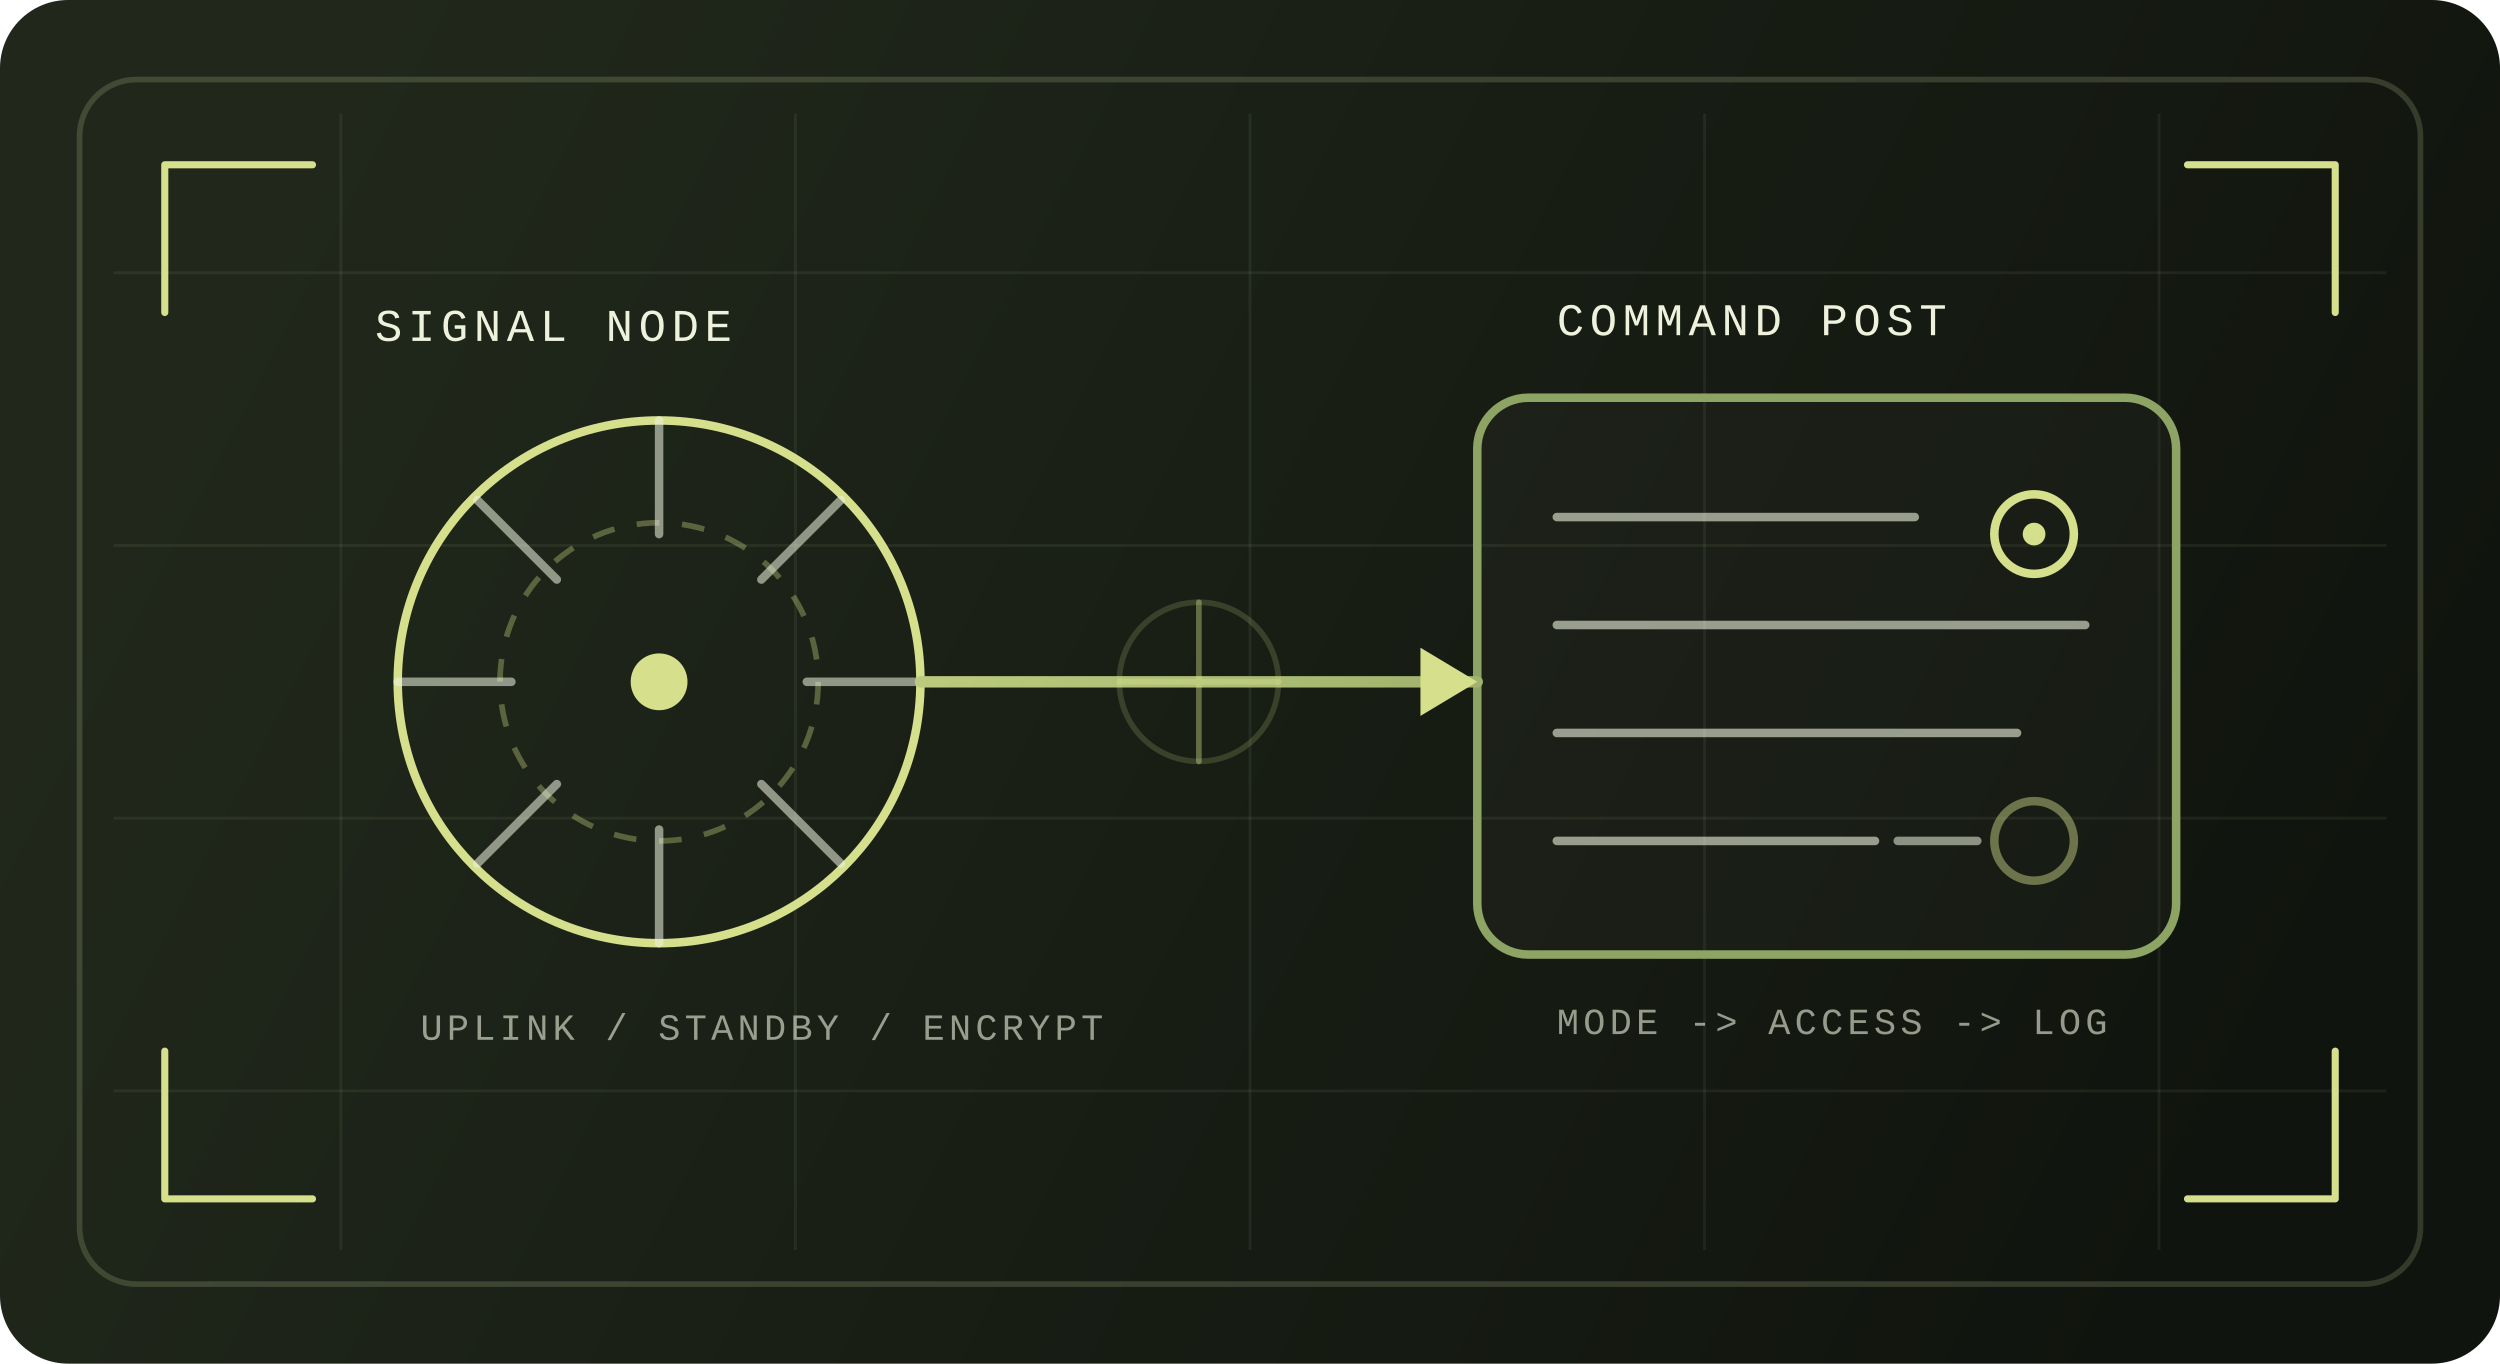
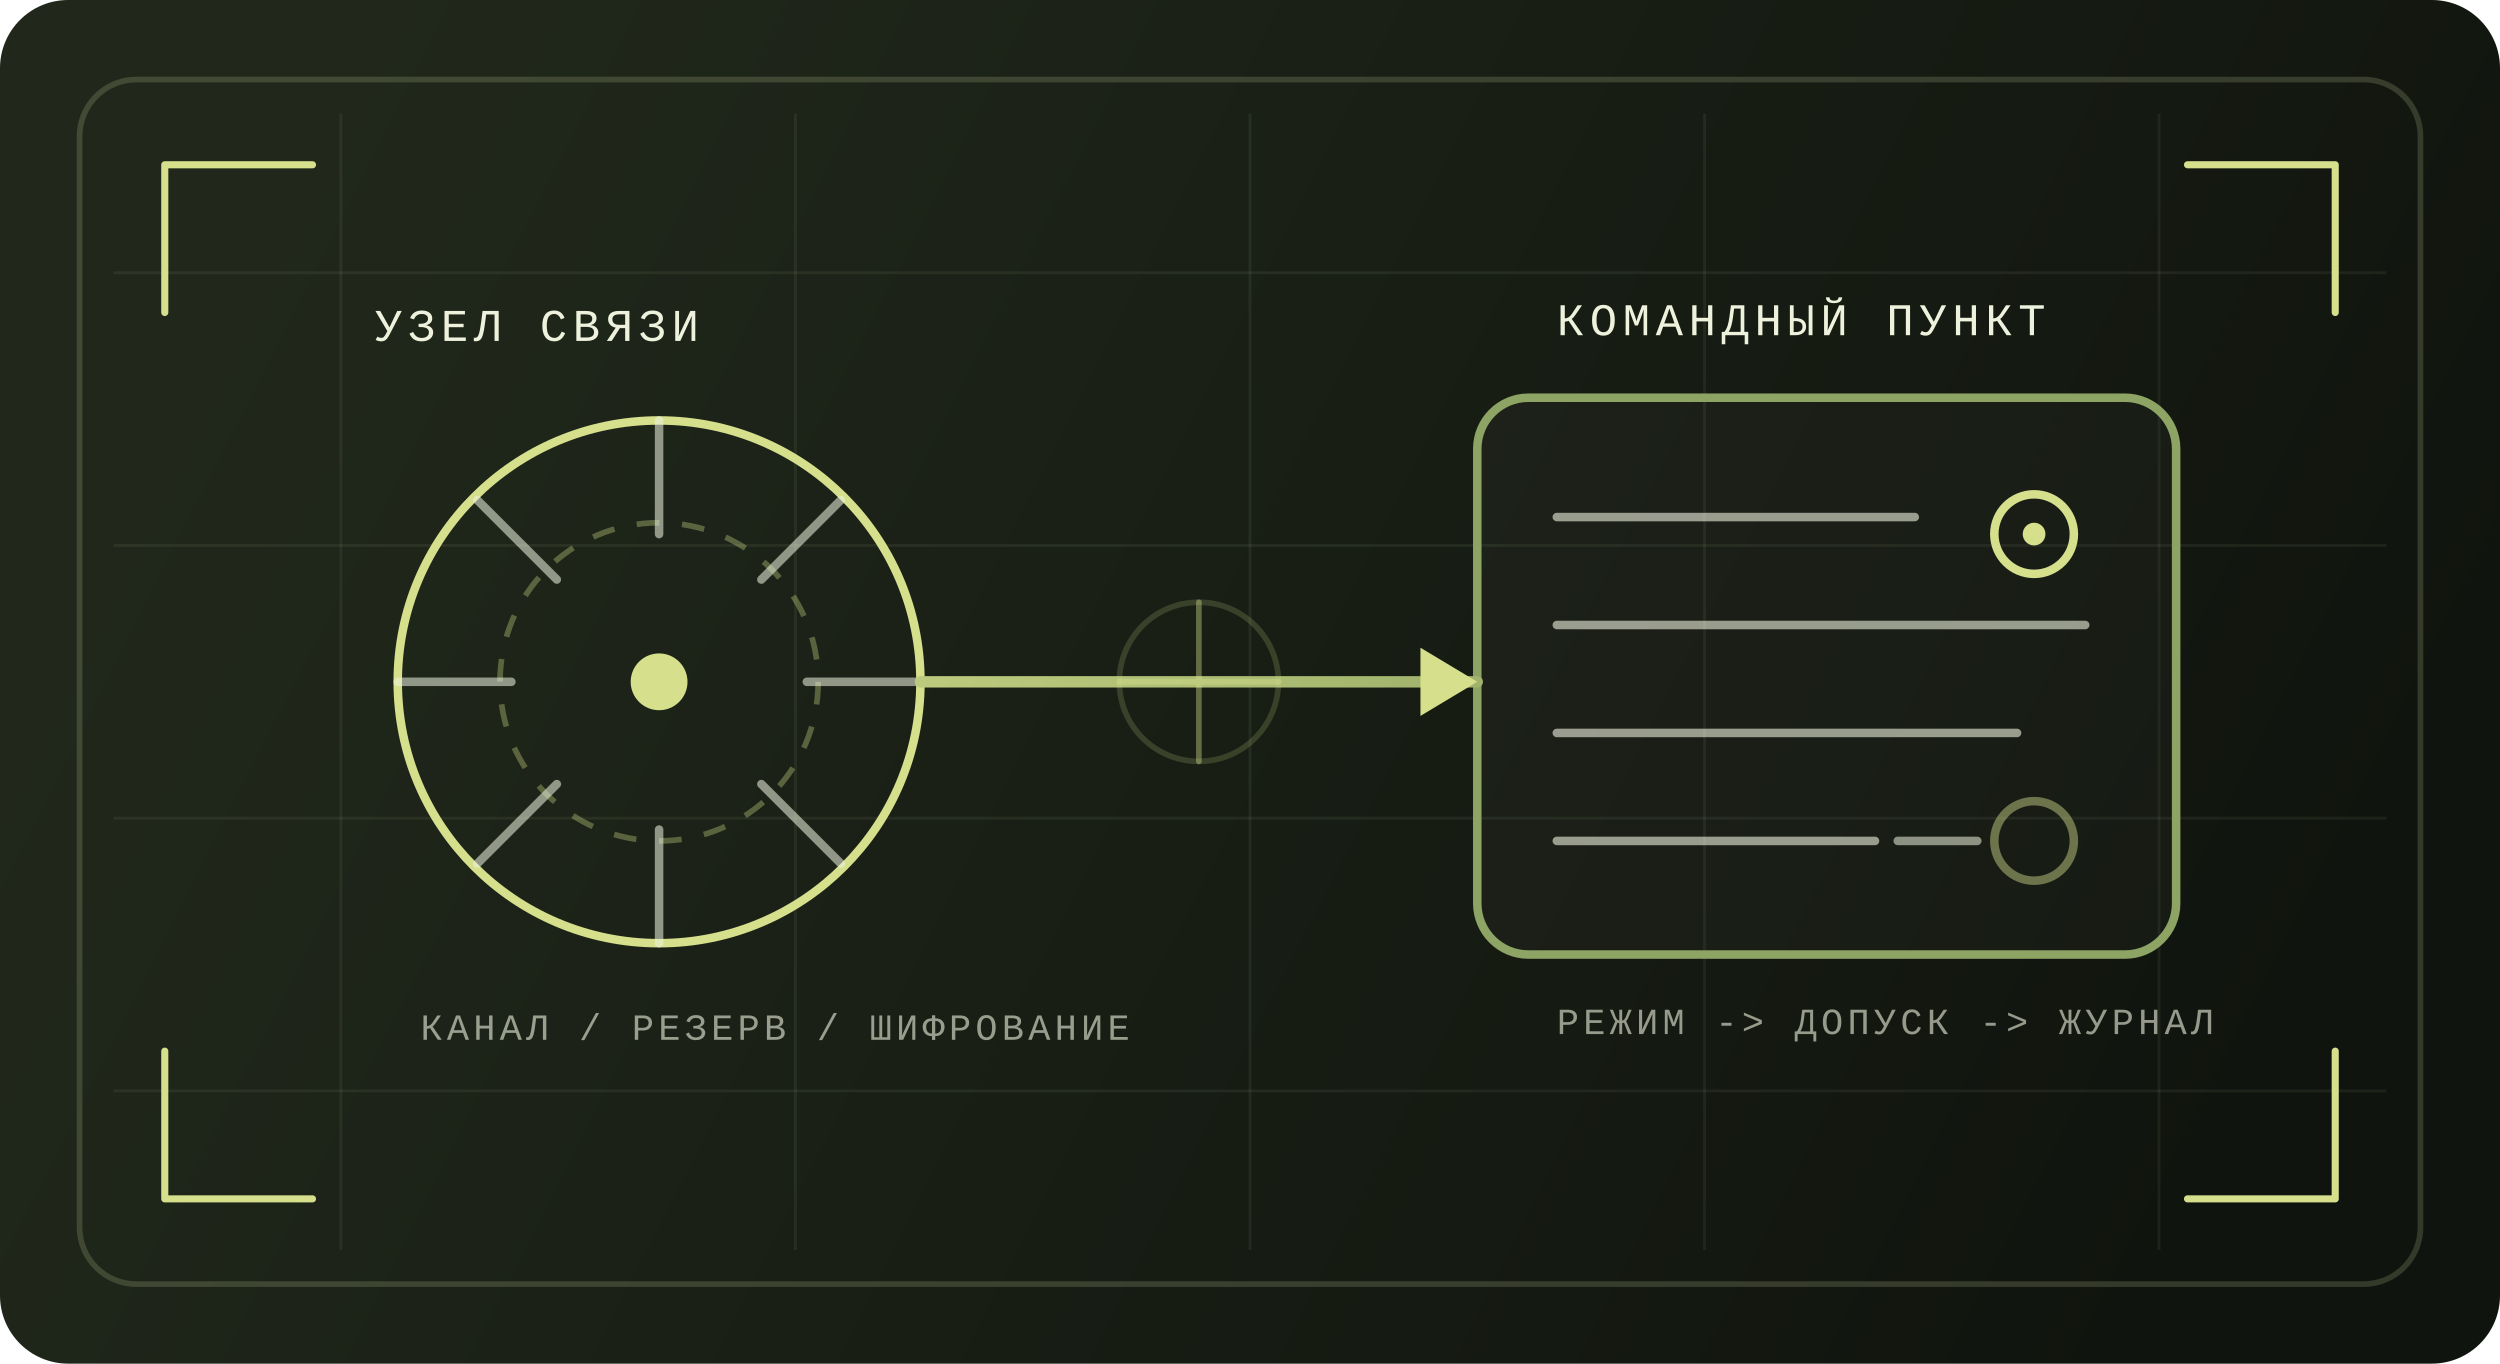
<svg xmlns="http://www.w3.org/2000/svg" viewBox="0 0 880 480" fill="none">
  <defs>
    <linearGradient id="milBg" x1="90" y1="70" x2="780" y2="420" gradientUnits="userSpaceOnUse">
      <stop stop-color="#21281b" />
      <stop offset="1" stop-color="#10140e" />
    </linearGradient>
    <linearGradient id="milLine" x1="180" y1="150" x2="718" y2="330" gradientUnits="userSpaceOnUse">
      <stop stop-color="#d5df8c" />
      <stop offset="1" stop-color="#7f9659" />
    </linearGradient>
  </defs>
  <rect width="880" height="480" rx="24" fill="url(#milBg)" />
  <path d="M40 96H840M40 192H840M40 288H840M40 384H840" stroke="rgba(227,234,191,.07)" />
  <path d="M120 40V440M280 40V440M440 40V440M600 40V440M760 40V440" stroke="rgba(227,234,191,.07)" />
  <rect x="28" y="28" width="824" height="424" rx="20" stroke="rgba(217,227,172,.18)" stroke-width="2" />
  <path d="M58 58h52M58 58v52M822 58h-52M822 58v52M58 422h52M58 422v-52M822 422h-52M822 422v-52" stroke="#d5df8c" stroke-width="2.5" stroke-linecap="round" />
  <circle cx="232" cy="240" r="92" stroke="#d5df8c" stroke-width="3" />
  <circle cx="232" cy="240" r="56" stroke="rgba(213,223,140,.34)" stroke-width="2" stroke-dasharray="8 8" />
  <circle cx="232" cy="240" r="10" fill="#d5df8c" />
  <path d="M232 148v40M232 292v40M140 240h40M284 240h40M168 176l28 28M268 276l28 28M296 176l-28 28M196 276l-28 28" stroke="rgba(238,242,221,.56)" stroke-width="3" stroke-linecap="round" />
-   <text x="132" y="120" fill="#eef2dd" font-family="Consolas, 'Courier New', monospace" font-size="16" letter-spacing="2">SIGNAL NODE</text>
-   <text x="148" y="366" fill="rgba(238,242,221,.6)" font-family="Consolas, 'Courier New', monospace" font-size="13" letter-spacing="1.5">UPLINK / STANDBY / ENCRYPT</text>
+   <text x="132" y="120" fill="#eef2dd" font-family="Consolas, 'Courier New', monospace" font-size="16" letter-spacing="2">УЗЕЛ СВЯЗИ</text>
+   <text x="148" y="366" fill="rgba(238,242,221,.6)" font-family="Consolas, 'Courier New', monospace" font-size="13" letter-spacing="1.5">КАНАЛ / РЕЗЕРВ / ШИФРОВАНИЕ</text>
  <rect x="520" y="140" width="246" height="196" rx="18" fill="rgba(255,255,255,.02)" stroke="#8ea464" stroke-width="3" />
  <path d="M548 182h126M548 220h186M548 258h162M548 296h112" stroke="rgba(238,242,221,.6)" stroke-width="3" stroke-linecap="round" />
  <circle cx="716" cy="188" r="14" stroke="#d5df8c" stroke-width="3" />
  <circle cx="716" cy="188" r="4" fill="#d5df8c" />
  <circle cx="716" cy="296" r="14" stroke="rgba(213,223,140,.45)" stroke-width="3" />
  <path d="M696 296h-28" stroke="rgba(238,242,221,.55)" stroke-width="3" stroke-linecap="round" />
-   <text x="548" y="118" fill="#eef2dd" font-family="Consolas, 'Courier New', monospace" font-size="16" letter-spacing="2">COMMAND POST</text>
-   <text x="548" y="364" fill="rgba(238,242,221,.6)" font-family="Consolas, 'Courier New', monospace" font-size="13" letter-spacing="1.5">MODE -&gt; ACCESS -&gt; LOG</text>
+   <text x="548" y="118" fill="#eef2dd" font-family="Consolas, 'Courier New', monospace" font-size="16" letter-spacing="2">КОМАНДНЫЙ ПУНКТ</text>
+   <text x="548" y="364" fill="rgba(238,242,221,.6)" font-family="Consolas, 'Courier New', monospace" font-size="13" letter-spacing="1.5">РЕЖИМ -&gt; ДОПУСК -&gt; ЖУРНАЛ</text>
  <path d="M324 240H520" stroke="url(#milLine)" stroke-width="4" stroke-linecap="round" />
  <path d="M520 240l-20-12v24z" fill="#d5df8c" />
  <circle cx="422" cy="240" r="28" stroke="rgba(213,223,140,.18)" stroke-width="2" />
  <path d="M394 240h56M422 212v56" stroke="rgba(213,223,140,.4)" stroke-width="2" stroke-linecap="round" />
</svg>
